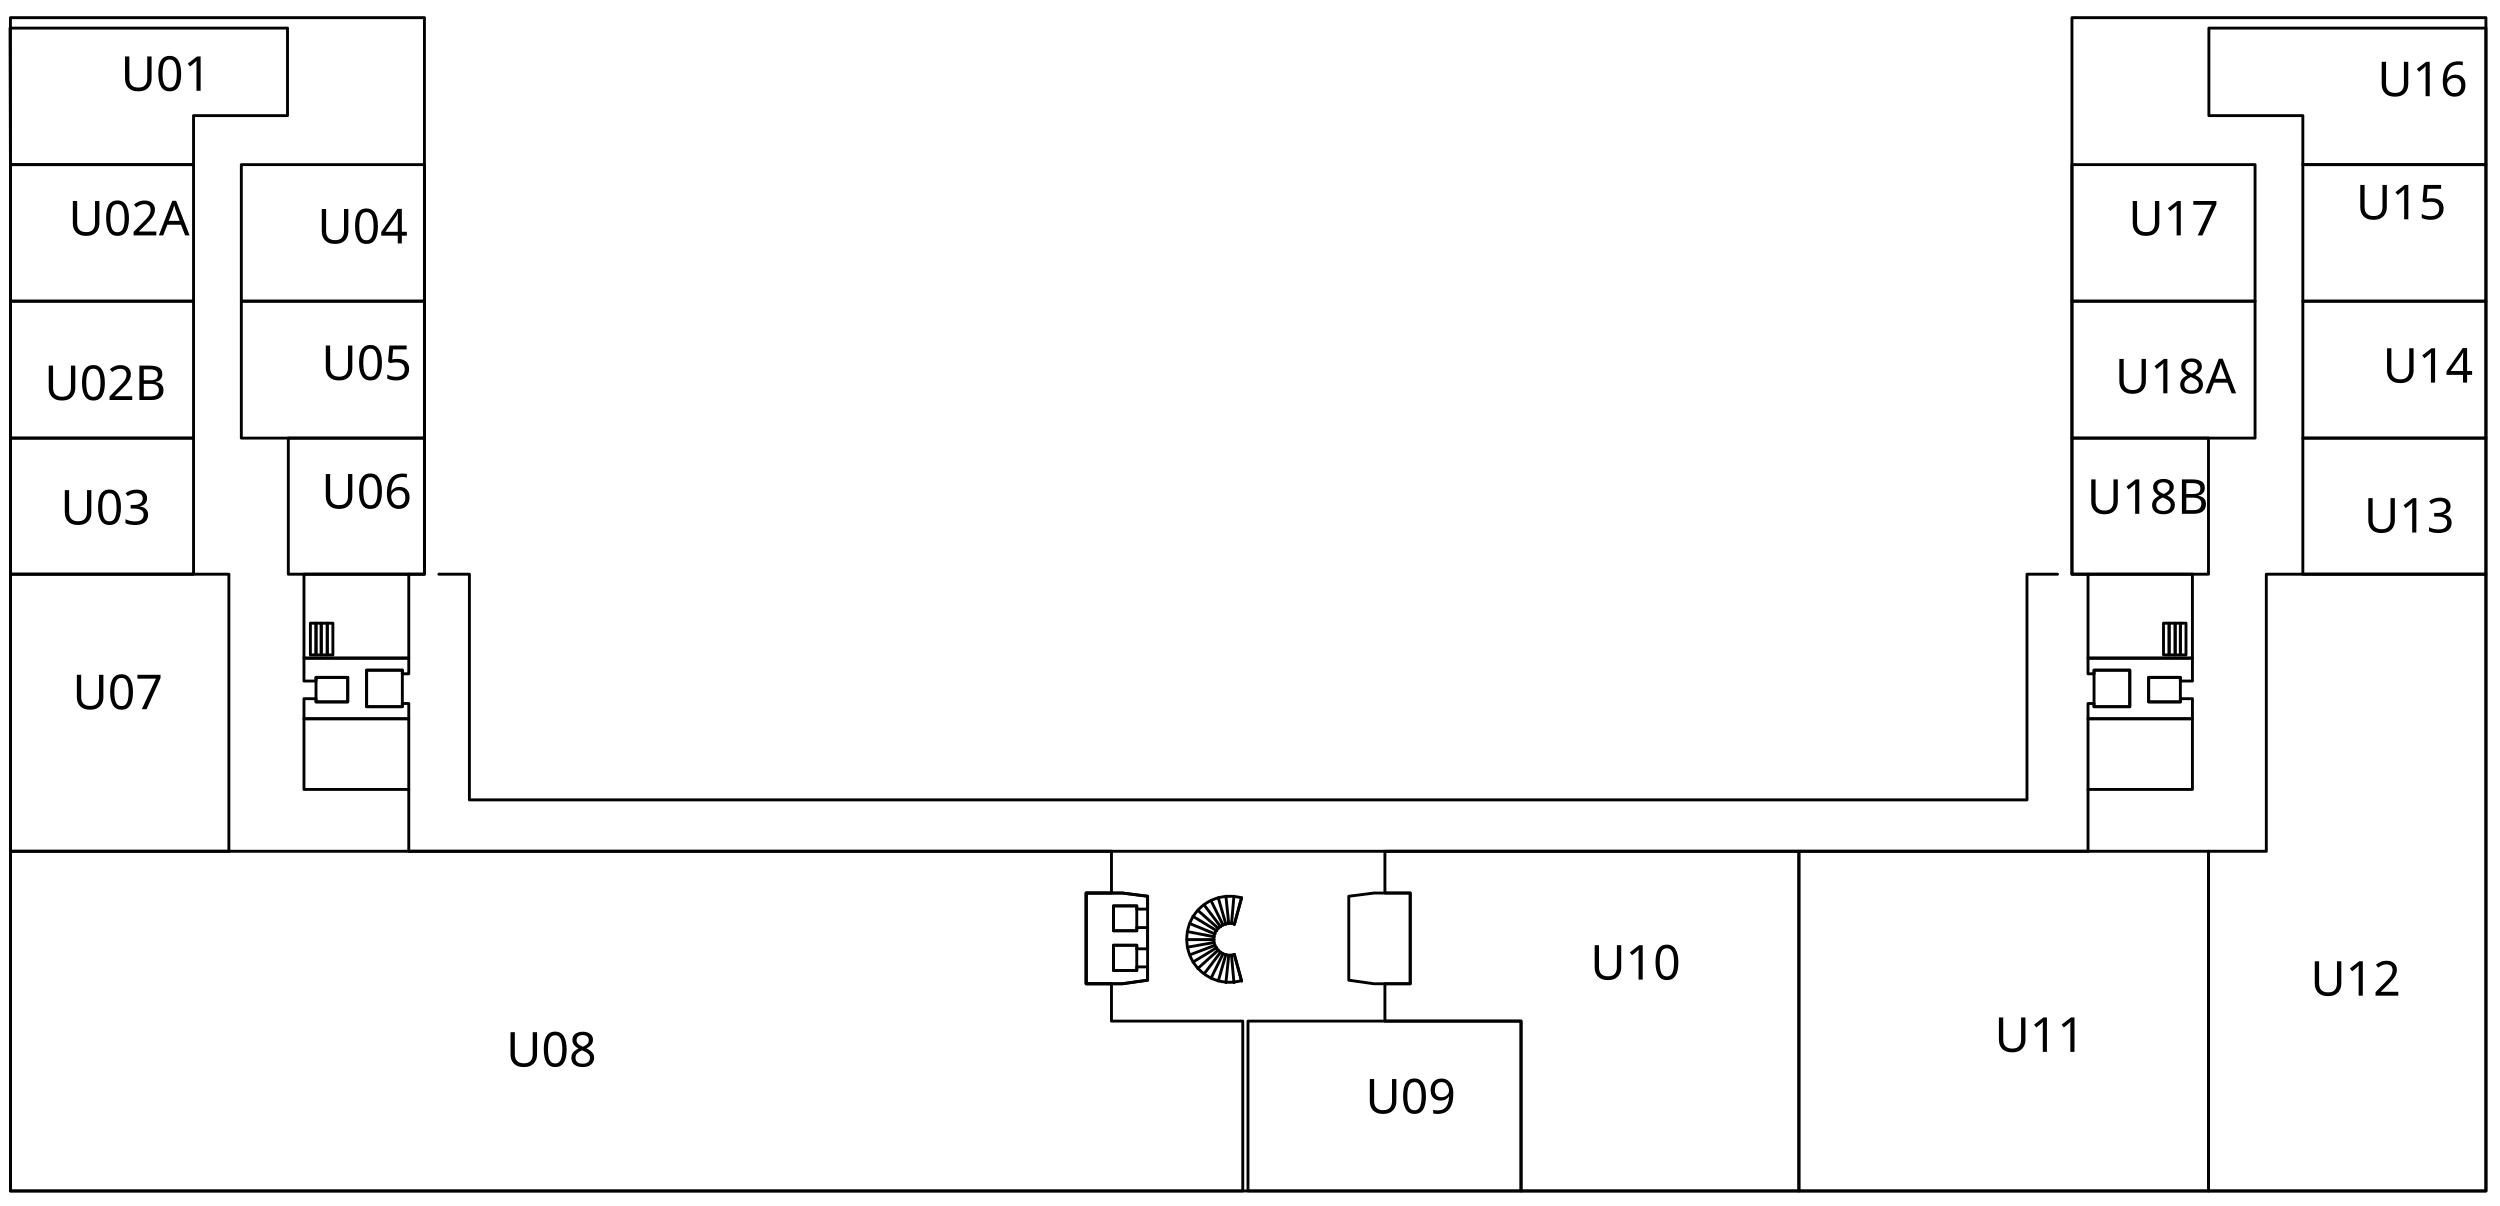
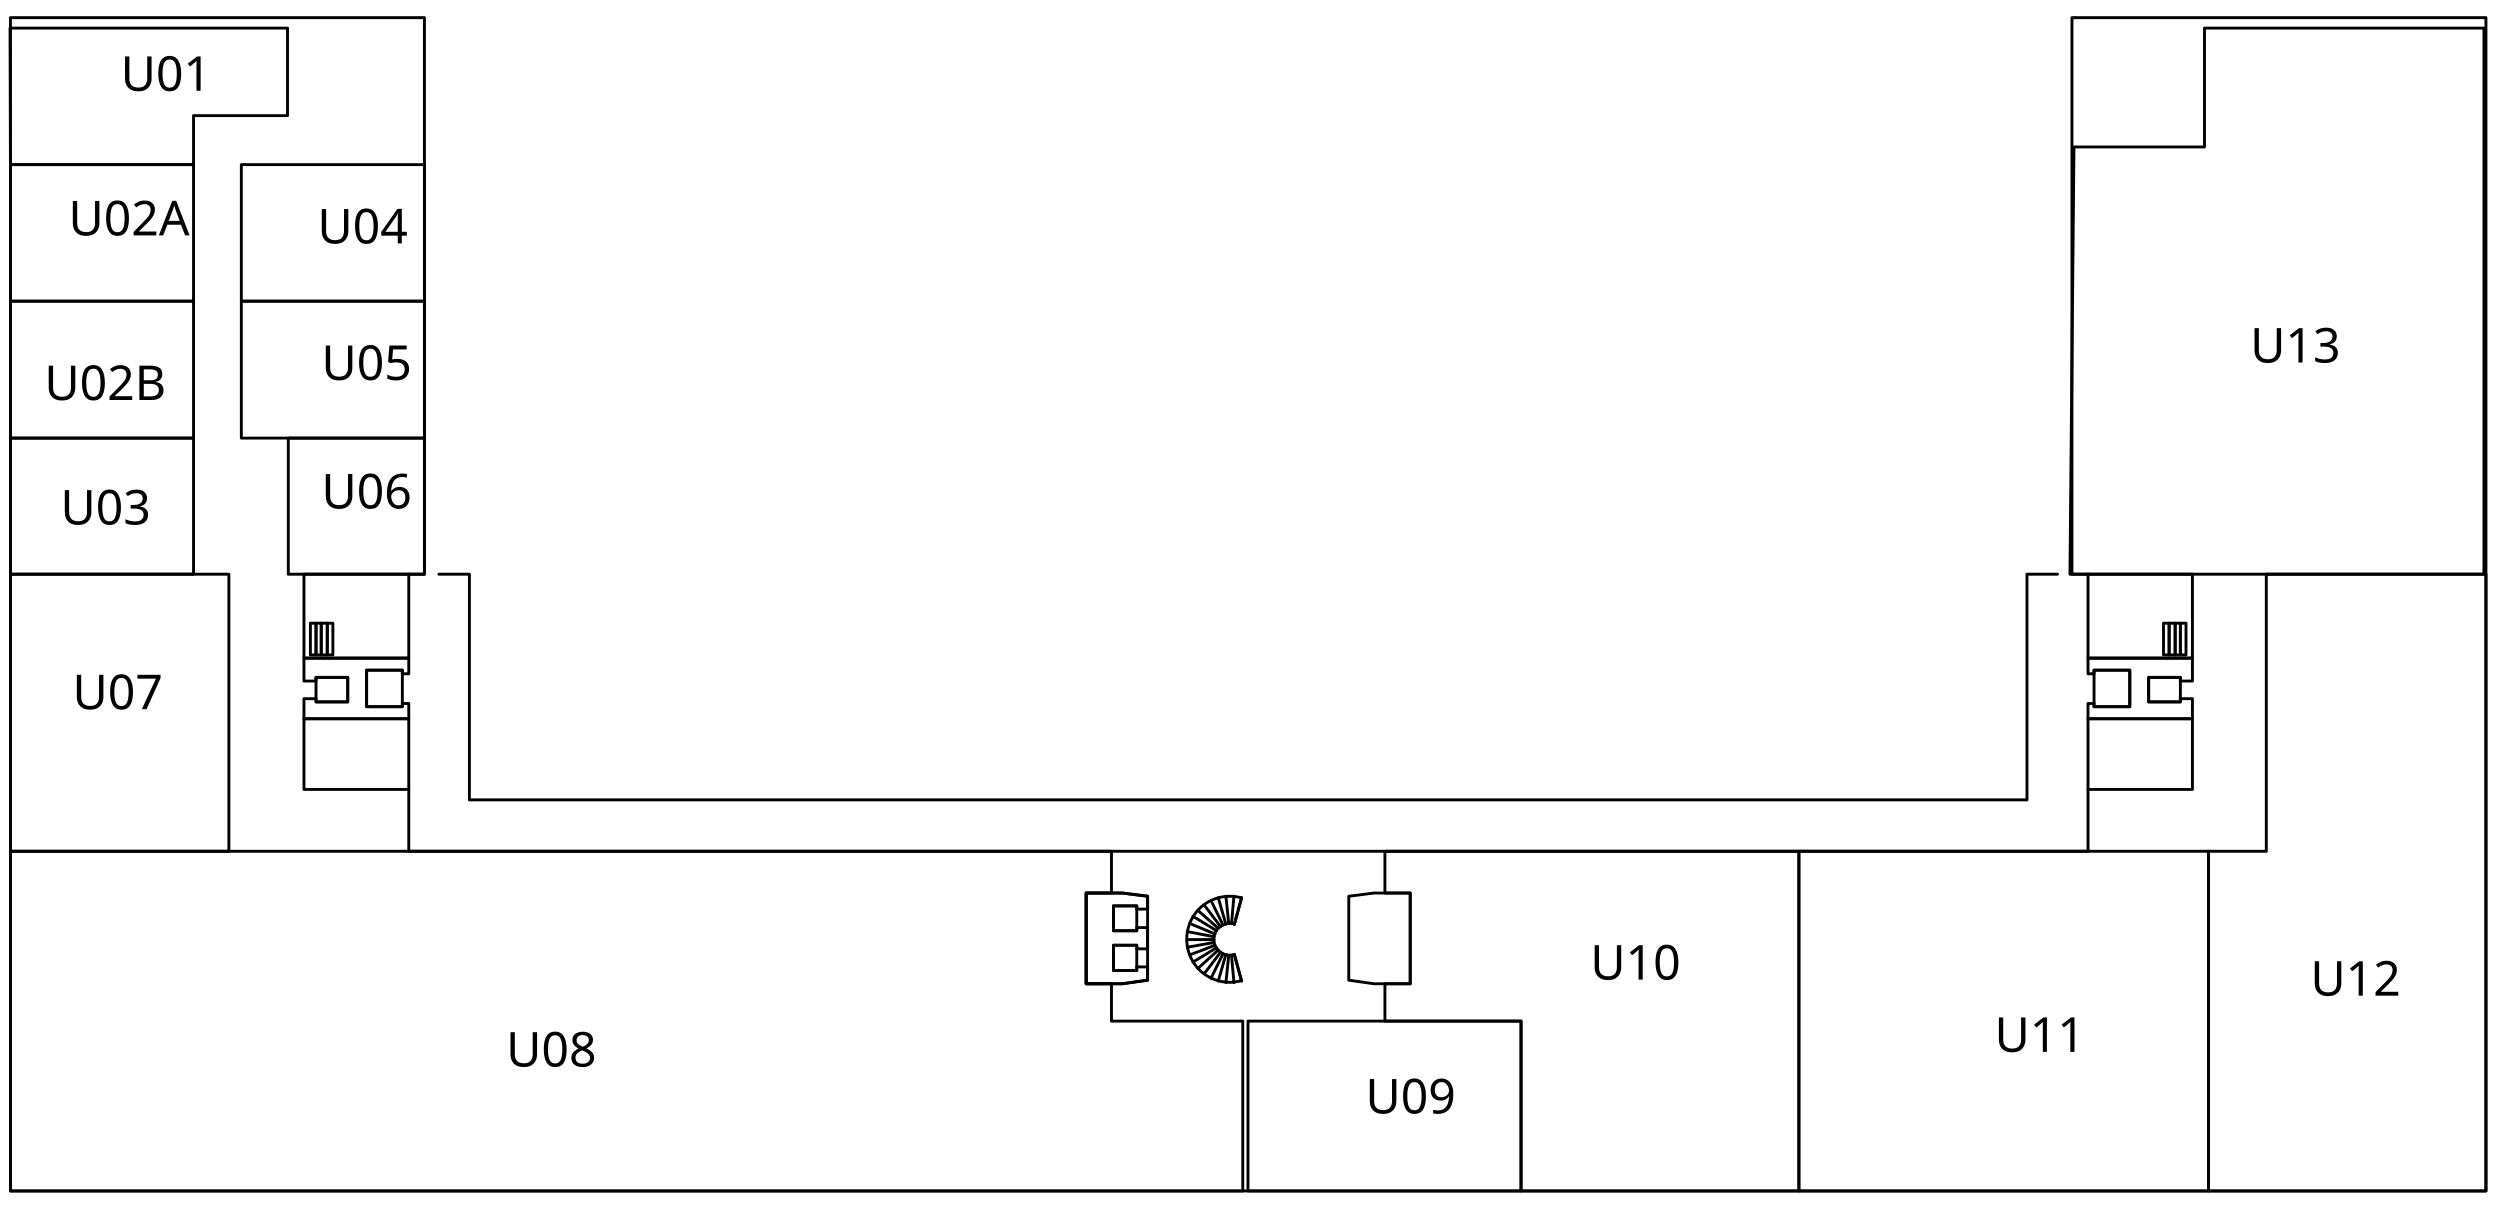
- <svg xmlns="http://www.w3.org/2000/svg" version="1.1" x="0px" y="0px" viewBox="0 0 622.6 300.2" style="enable-background:new 0 0 622.6 300.2;" xml:space="preserve">
+ <svg xmlns="http://www.w3.org/2000/svg" version="1.1" id="Layer_1" x="0px" y="0px" viewBox="0 0 622.6 300.2" style="enable-background:new 0 0 622.6 300.2;" xml:space="preserve">
  <style type="text/css">
	.st0{fill:none;stroke:#000000;stroke-width:0.72;stroke-linecap:round;stroke-linejoin:round;stroke-miterlimit:10;}
	.st1{font-family:'MyriadPro-Regular';}
	.st2{font-size:12px;}
</style>
  <g id="outline">
    <polyline class="st0" points="544.4,155.2 543,155.2 543,163.1 544.4,163.1 544.4,155.2  " />
    <polyline class="st0" points="543,155.2 541.7,155.2 541.7,163.1 543,163.1 543,155.2  " />
    <polyline class="st0" points="541.7,155.2 540.2,155.2 540.2,163.1 541.7,163.1 541.7,155.2  " />
    <polyline class="st0" points="540.2,155.2 538.8,155.2 538.8,163.1 540.2,163.1 540.2,155.2  " />
    <polyline class="st0" points="277.3,225.6 283.1,225.6 283.1,231.8 277.3,231.8 277.3,225.6  " />
    <polyline class="st0" points="535.1,168.7 543,168.7 543,174.8 535.1,174.8 535.1,168.7  " />
    <polyline class="st0" points="530.4,166.9 521.5,166.9 521.5,176 530.4,176 530.4,166.9  " />
    <line class="st0" x1="307.4" y1="230.2" x2="309.2" y2="223.6" />
    <line class="st0" x1="307.4" y1="237.7" x2="309.2" y2="244.3" />
    <line class="st0" x1="307.4" y1="230.2" x2="309.2" y2="223.6" />
    <line class="st0" x1="306.7" y1="230" x2="307.3" y2="223.2" />
    <line class="st0" x1="306" y1="230" x2="305.3" y2="223.2" />
    <line class="st0" x1="305.3" y1="230.2" x2="303.4" y2="223.6" />
    <line class="st0" x1="304.6" y1="230.4" x2="301.6" y2="224.3" />
    <line class="st0" x1="304" y1="230.8" x2="299.9" y2="225.4" />
    <line class="st0" x1="303.4" y1="231.2" x2="298.3" y2="226.7" />
    <line class="st0" x1="303" y1="231.8" x2="297.1" y2="228.2" />
    <line class="st0" x1="302.6" y1="232.6" x2="296.3" y2="230" />
    <line class="st0" x1="302.4" y1="233.3" x2="295.7" y2="232" />
    <line class="st0" x1="302.4" y1="234" x2="295.6" y2="234" />
    <line class="st0" x1="302.4" y1="234.7" x2="295.7" y2="235.9" />
    <line class="st0" x1="302.6" y1="235.4" x2="296.3" y2="237.8" />
    <line class="st0" x1="303" y1="236" x2="297.1" y2="239.6" />
    <line class="st0" x1="303.4" y1="236.6" x2="298.3" y2="241.2" />
    <line class="st0" x1="304" y1="237.1" x2="299.9" y2="242.5" />
    <line class="st0" x1="304.6" y1="237.5" x2="301.6" y2="243.6" />
    <line class="st0" x1="305.3" y1="237.7" x2="303.4" y2="244.3" />
    <line class="st0" x1="306" y1="238" x2="305.3" y2="244.7" />
    <line class="st0" x1="306.7" y1="238" x2="307.3" y2="244.7" />
    <line class="st0" x1="307.4" y1="237.7" x2="309.2" y2="244.3" />
    <path class="st0" d="M307.4,230.1c-1.6-0.5-3.4,0.2-4.4,1.5c-1,1.4-1,3.3,0,4.6c1,1.4,2.7,2,4.4,1.5" />
-     <path class="st0" d="M309.2,223.6c-4.4-1.2-9.1,0.4-11.7,4.1c-2.6,3.7-2.6,8.7,0,12.4c2.6,3.7,7.3,5.4,11.7,4.1" />
+     <path class="st0" d="M309.2,223.6c-4.4-1.2-9.1,0.4-11.7,4.1c-2.6,3.7-2.6,8.7,0,12.4s7.3,5.4,11.7,4.1" />
    <polyline class="st0" points="335.9,244.1 342.2,245 351.2,245 351.2,222.4 342.2,222.4 335.9,223.2 335.9,244.1  " />
    <polyline class="st0" points="543,168.7 543,169.6 546,169.6 546,163.9 520,163.9 520,167.8 521.5,167.8 521.5,166.9 530.4,166.9    530.4,176 521.5,176 521.5,175.2 520,175.2 520,179 546,179 546,174 543,174 543,174.8 535.1,174.8 535.1,168.7 543,168.7  " />
    <polyline class="st0" points="277.3,241.7 283.1,241.7 283.1,235.4 277.3,235.4 277.3,241.7  " />
    <polyline class="st0" points="285.8,226.4 285.8,223.2 279.5,222.4 270.5,222.4 270.5,245 279.5,245 285.8,244.1 285.8,240.8    283.1,240.8 283.1,241.7 277.3,241.7 277.3,235.4 283.1,235.4 283.1,236.3 285.8,236.3 285.8,231 283.1,231 283.1,231.8    277.3,231.8 277.3,225.6 283.1,225.6 283.1,226.4 285.8,226.4  " />
    <polyline class="st0" points="520,196.6 546,196.6 546,179 520,179 520,196.6  " />
    <polyline class="st0" points="520,163.9 546,163.9 546,143 520,143 520,163.9  " />
    <polyline class="st0" points="77.3,155.2 78.7,155.2 78.7,163.1 77.3,163.1 77.3,155.2  " />
    <polyline class="st0" points="78.7,155.2 80,155.2 80,163.1 78.7,163.1 78.7,155.2  " />
    <polyline class="st0" points="80,155.2 81.5,155.2 81.5,163.1 80,163.1 80,155.2  " />
    <polyline class="st0" points="81.5,155.2 82.9,155.2 82.9,163.1 81.5,163.1 81.5,155.2  " />
    <polyline class="st0" points="86.6,168.7 78.7,168.7 78.7,174.8 86.6,174.8 86.6,168.7  " />
    <polyline class="st0" points="91.3,166.9 100.2,166.9 100.2,176 91.3,176 91.3,166.9  " />
    <polyline class="st0" points="285.8,244.1 279.5,245 270.5,245 270.5,222.4 279.5,222.4 285.8,223.2 285.8,244.1  " />
    <polyline class="st0" points="101.8,196.6 101.8,212 520,212 520,196.6  " />
    <polyline class="st0" points="78.7,168.7 78.7,169.6 75.7,169.6 75.7,163.9 101.8,163.9 101.8,167.8 100.2,167.8 100.2,166.9    91.3,166.9 91.3,176 100.2,176 100.2,175.2 101.8,175.2 101.8,179 75.7,179 75.7,174 78.7,174 78.7,174.8 86.6,174.8 86.6,168.7    78.7,168.7  " />
    <polyline class="st0" points="101.8,196.6 75.7,196.6 75.7,179 101.8,179 101.8,196.6  " />
    <polyline class="st0" points="101.8,163.9 75.7,163.9 75.7,143 101.8,143 101.8,163.9  " />
    <polyline class="st0" points="512.4,143 504.8,143 504.8,199.2 116.9,199.2 116.9,143 109.3,143  " />
    <polyline class="st0" points="520,143 516,143 516,4.4 619.1,4.4 619.1,296.6 2.6,296.6 2.6,4.4 105.7,4.4 105.7,143 101.8,143     " />
  </g>
  <g id="F4U12">
    <polyline class="st0" points="564.4,143 564.4,212 550,212 550,296.6 619.1,296.6 619.1,143 564.4,143  " />
-     <text transform="matrix(1 0 0 1 575.3925 247.9531)" class="st1 st2">U12</text>
+     <text transform="matrix(1 0 0 1 575.3926 247.9533)" class="st1 st2">U12</text>
  </g>
  <g id="F4U11">
    <polyline class="st0" points="448,296.6 550,296.6 550,212 448,212 448,296.6  " />
-     <text transform="matrix(1 0 0 1 496.7265 261.9531)" class="st1 st2">U11</text>
+     <text transform="matrix(1 0 0 1 496.7266 261.9532)" class="st1 st2">U11</text>
  </g>
  <g id="F4U10">
    <polyline class="st0" points="448,212 344.9,212 344.9,222.4 351.2,222.4 351.2,245 344.9,245 344.9,254.3 378.8,254.3    378.8,296.6 448,296.6 448,212  " />
-     <text transform="matrix(1 0 0 1 396.0595 243.9531)" class="st1 st2">U10</text>
-   </g>
-   <g id="F4U16">
-     <polyline class="st0" points="550.1,7 550.1,28.8 573.5,28.8 573.5,41 619.1,41 619.1,7 550.1,7  " />
-     <text transform="matrix(1 0 0 1 592.0595 23.9536)" class="st1 st2">U16</text>
-   </g>
-   <g id="F4U15">
-     <polyline class="st0" points="573.5,41 619.1,41 619.1,75 573.5,75 573.5,41  " />
-     <text transform="matrix(1 0 0 1 586.7265 54.6201)" class="st1 st2">U15</text>
-   </g>
-   <g id="F4U14">
-     <polyline class="st0" points="573.5,75 619.1,75 619.1,109.1 573.5,109.1 573.5,75  " />
-     <text transform="matrix(1 0 0 1 593.3925 95.2866)" class="st1 st2">U14</text>
+     <text transform="matrix(1 0 0 1 396.0596 243.9533)" class="st1 st2">U10</text>
  </g>
  <g id="F4U13">
-     <polyline class="st0" points="573.5,109.1 619.1,109.1 619.1,143 573.5,143 573.5,109.1  " />
-     <text transform="matrix(1 0 0 1 588.7265 132.6201)" class="st1 st2">U13</text>
-   </g>
-   <g id="F4U17">
-     <polyline class="st0" points="516,41 561.6,41 561.6,75 516,75 516,41  " />
-     <text transform="matrix(1 0 0 1 530.0595 58.6201)" class="st1 st2">U17</text>
-   </g>
-   <g id="F4U18A">
-     <polyline class="st0" points="561.6,75 516,75 516,109.1 561.6,109.1 561.6,75  " />
-     <text transform="matrix(1 0 0 1 526.7265 97.9536)" class="st1 st2">U18A</text>
-   </g>
-   <g id="F4U18B">
-     <polyline class="st0" points="550,109.1 516,109.1 516,143 550,143 550,109.1  " />
-     <text transform="matrix(1 0 0 1 519.7265 127.9536)" class="st1 st2">U18B</text>
+     <polygon class="st0" points="549,36.6 549,7 618.6,7 618.6,143 515.5,143 516.5,36.6  " />
+     <text transform="matrix(1 0 0 1 560.3931 90.287)" class="st1 st2">U13</text>
  </g>
  <g id="F4U09">
    <polyline class="st0" points="310.8,254.3 378.8,254.3 378.8,296.6 310.8,296.6 310.8,254.3  " />
-     <text transform="matrix(1 0 0 1 340.0595 277.2871)" class="st1 st2">U09</text>
+     <text transform="matrix(1 0 0 1 340.0596 277.2872)" class="st1 st2">U09</text>
  </g>
  <g id="F4U08">
    <polyline class="st0" points="2.6,212 276.8,212 276.8,222.4 270.5,222.4 270.5,245 276.8,245 276.8,254.3 309.5,254.3    309.5,296.6 2.6,296.6 2.6,212  " />
-     <text transform="matrix(1 0 0 1 126.0595 265.6201)" class="st1 st2">U08</text>
+     <text transform="matrix(1 0 0 1 126.0596 265.6202)" class="st1 st2">U08</text>
  </g>
  <g id="F4U01">
    <polyline class="st0" points="71.6,7 71.6,28.8 48.2,28.8 48.2,41 2.6,41 2.5,7 71.6,7  " />
-     <text transform="matrix(1 0 0 1 30.0595 22.6201)" class="st1 st2">U01</text>
+     <text transform="matrix(1 0 0 1 30.0596 22.6203)" class="st1 st2">U01</text>
  </g>
  <g id="F4U02A">
    <polyline class="st0" points="48.2,41 2.6,41 2.6,75 48.2,75 48.2,41  " />
-     <text transform="matrix(1 0 0 1 17.0595 58.6201)" class="st1 st2">U02A</text>
+     <text transform="matrix(1 0 0 1 17.0596 58.6203)" class="st1 st2">U02A</text>
  </g>
  <g id="F4U02B">
    <polyline class="st0" points="48.2,75 2.6,75 2.6,109.1 48.2,109.1 48.2,75  " />
-     <text transform="matrix(1 0 0 1 11.0595 99.6201)" class="st1 st2">U02B</text>
+     <text transform="matrix(1 0 0 1 11.0596 99.6203)" class="st1 st2">U02B</text>
  </g>
  <g id="F4U03">
    <polyline class="st0" points="48.2,109.1 2.6,109.1 2.6,143 48.2,143 48.2,109.1  " />
-     <text transform="matrix(1 0 0 1 15.0595 130.6201)" class="st1 st2">U03</text>
+     <text transform="matrix(1 0 0 1 15.0596 130.6203)" class="st1 st2">U03</text>
  </g>
  <g id="F4U04">
    <polyline class="st0" points="105.7,41 60.1,41 60.1,75 105.7,75 105.7,41  " />
-     <text transform="matrix(1 0 0 1 79.0595 60.6201)" class="st1 st2">U04</text>
+     <text transform="matrix(1 0 0 1 79.0596 60.6203)" class="st1 st2">U04</text>
  </g>
  <g id="F4U05">
    <polyline class="st0" points="60.1,75 105.7,75 105.7,109.1 60.1,109.1 60.1,75  " />
-     <text transform="matrix(1 0 0 1 80.0595 94.6201)" class="st1 st2">U05</text>
+     <text transform="matrix(1 0 0 1 80.0596 94.6203)" class="st1 st2">U05</text>
  </g>
  <g id="F4U06">
    <polyline class="st0" points="71.8,109.1 105.7,109.1 105.7,143 71.8,143 71.8,109.1  " />
-     <text transform="matrix(1 0 0 1 80.0595 126.6201)" class="st1 st2">U06</text>
+     <text transform="matrix(1 0 0 1 80.0596 126.6203)" class="st1 st2">U06</text>
  </g>
  <g id="F4U07">
    <polyline class="st0" points="57,143 2.6,143 2.6,212 57,212 57,143  " />
-     <text transform="matrix(1 0 0 1 18.0595 176.6201)" class="st1 st2">U07</text>
+     <text transform="matrix(1 0 0 1 18.0596 176.6203)" class="st1 st2">U07</text>
  </g>
</svg>
